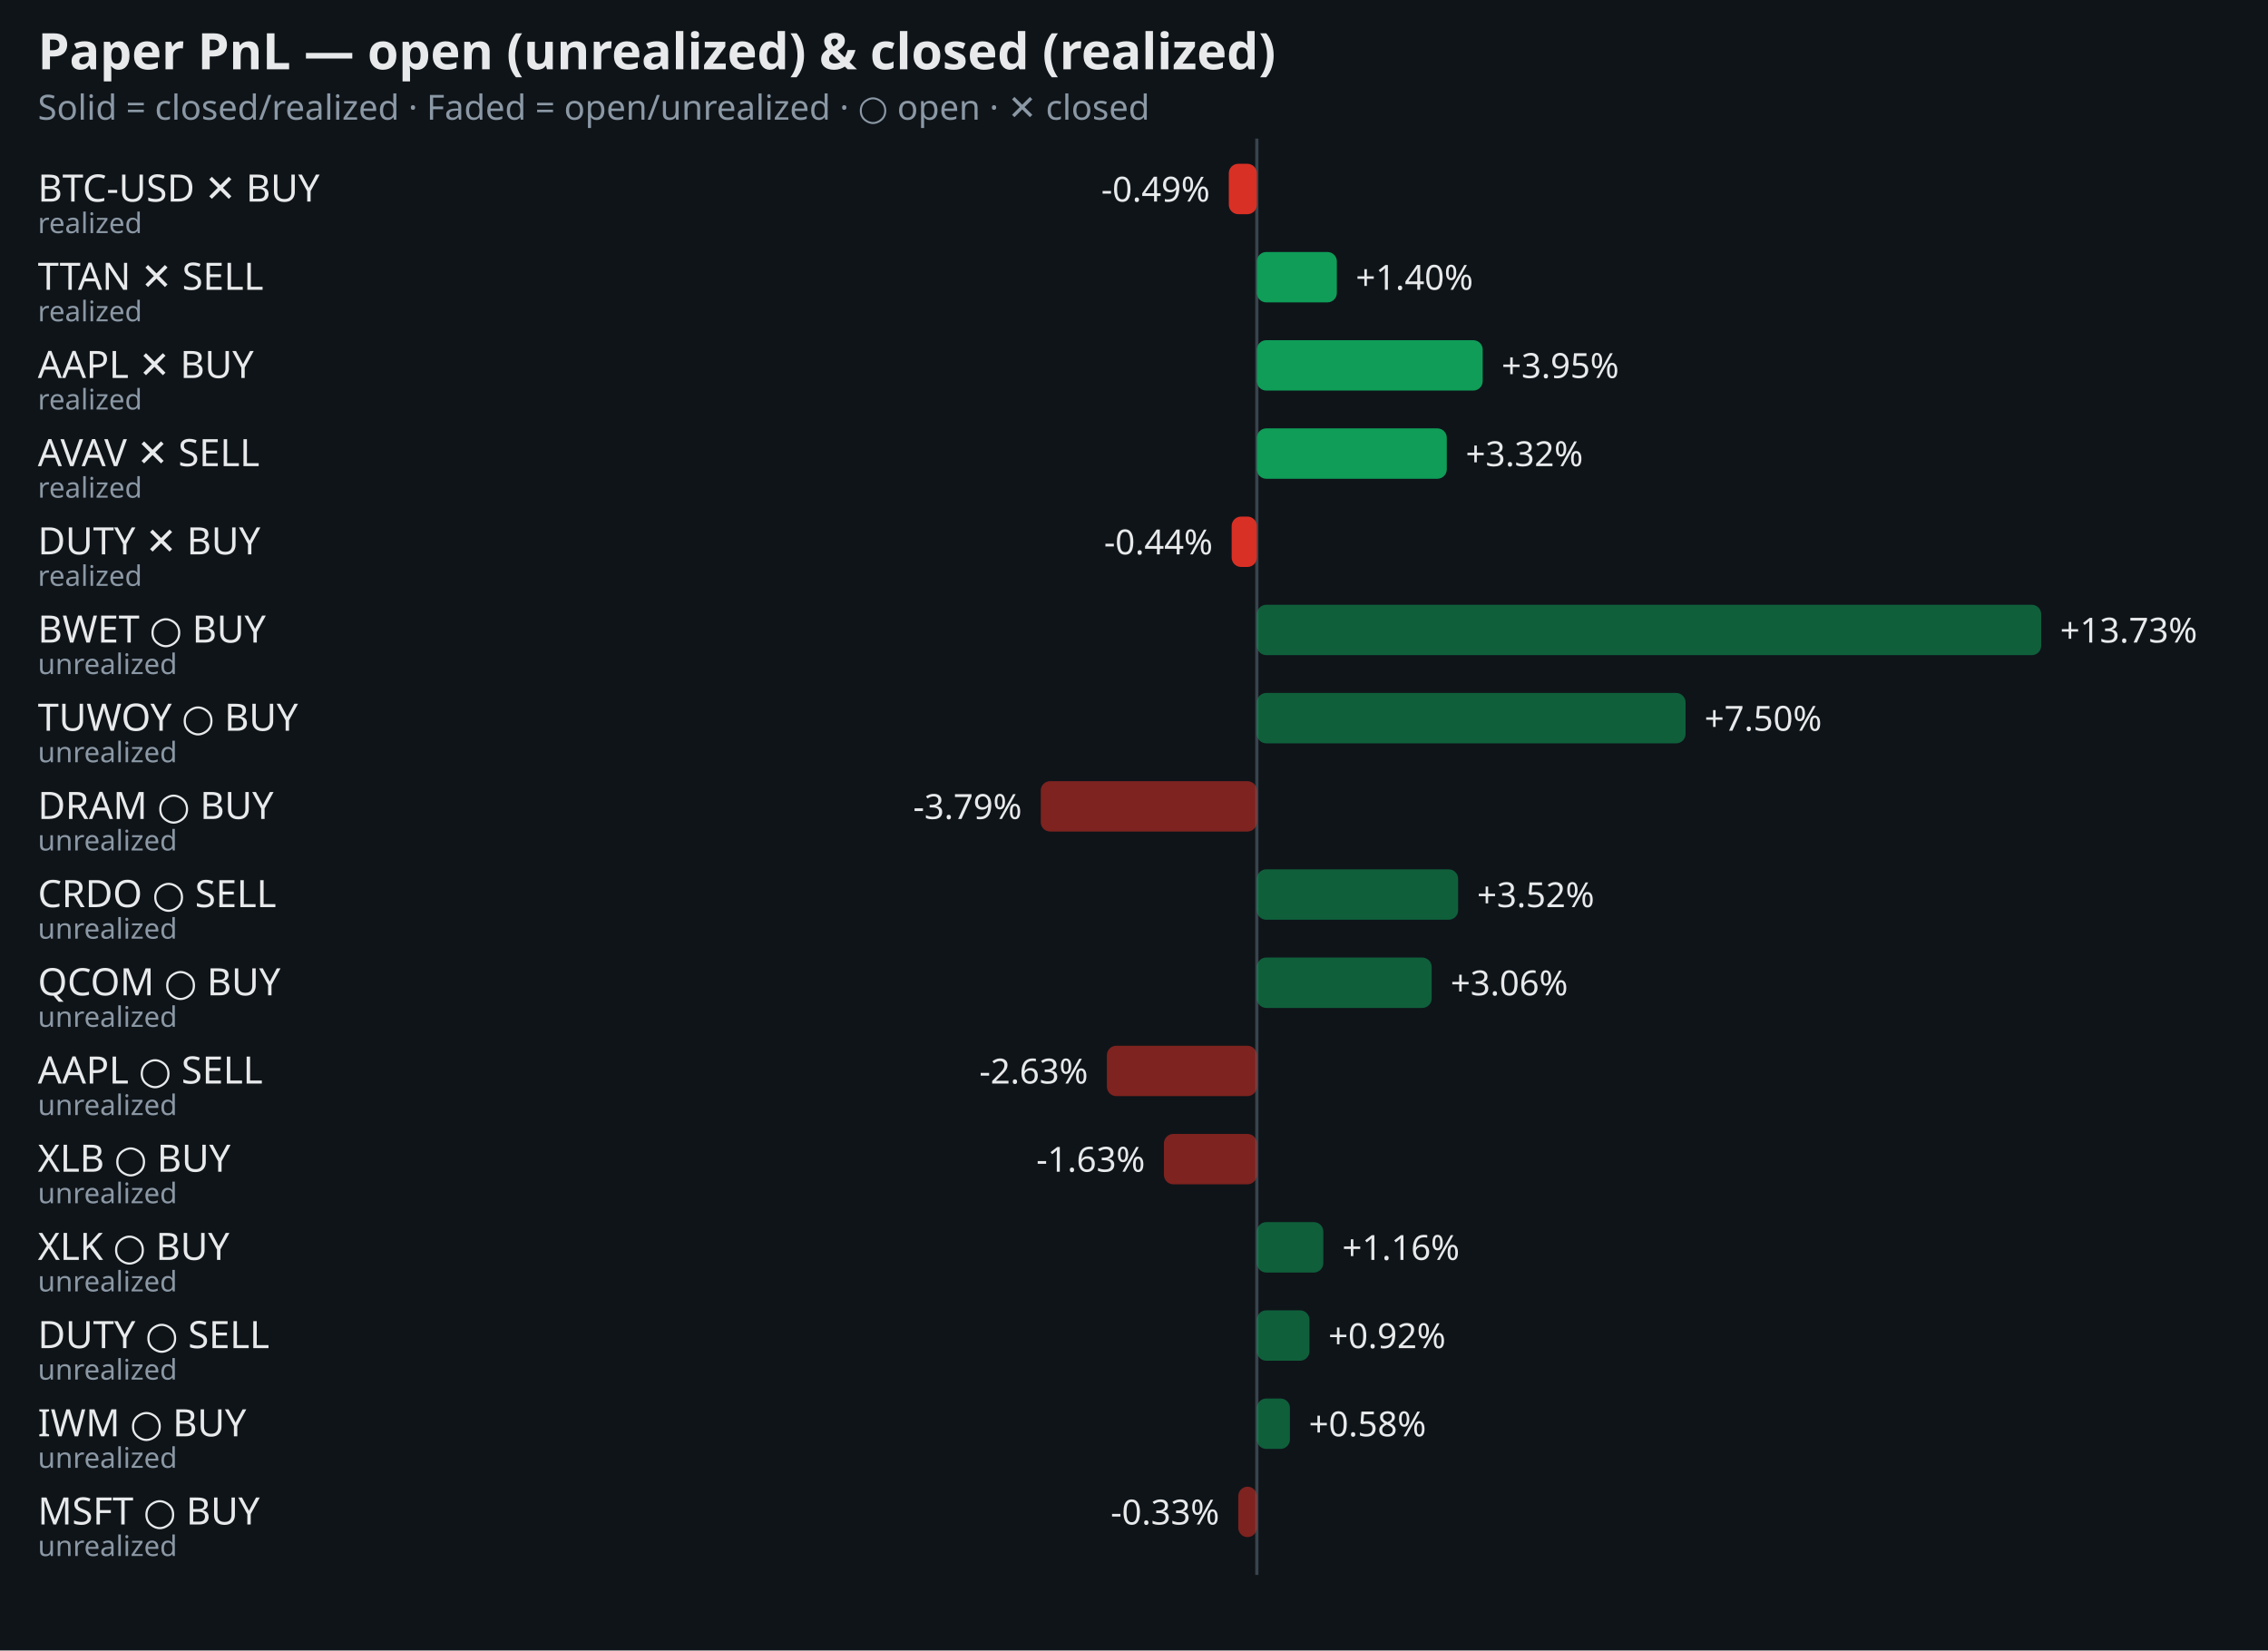
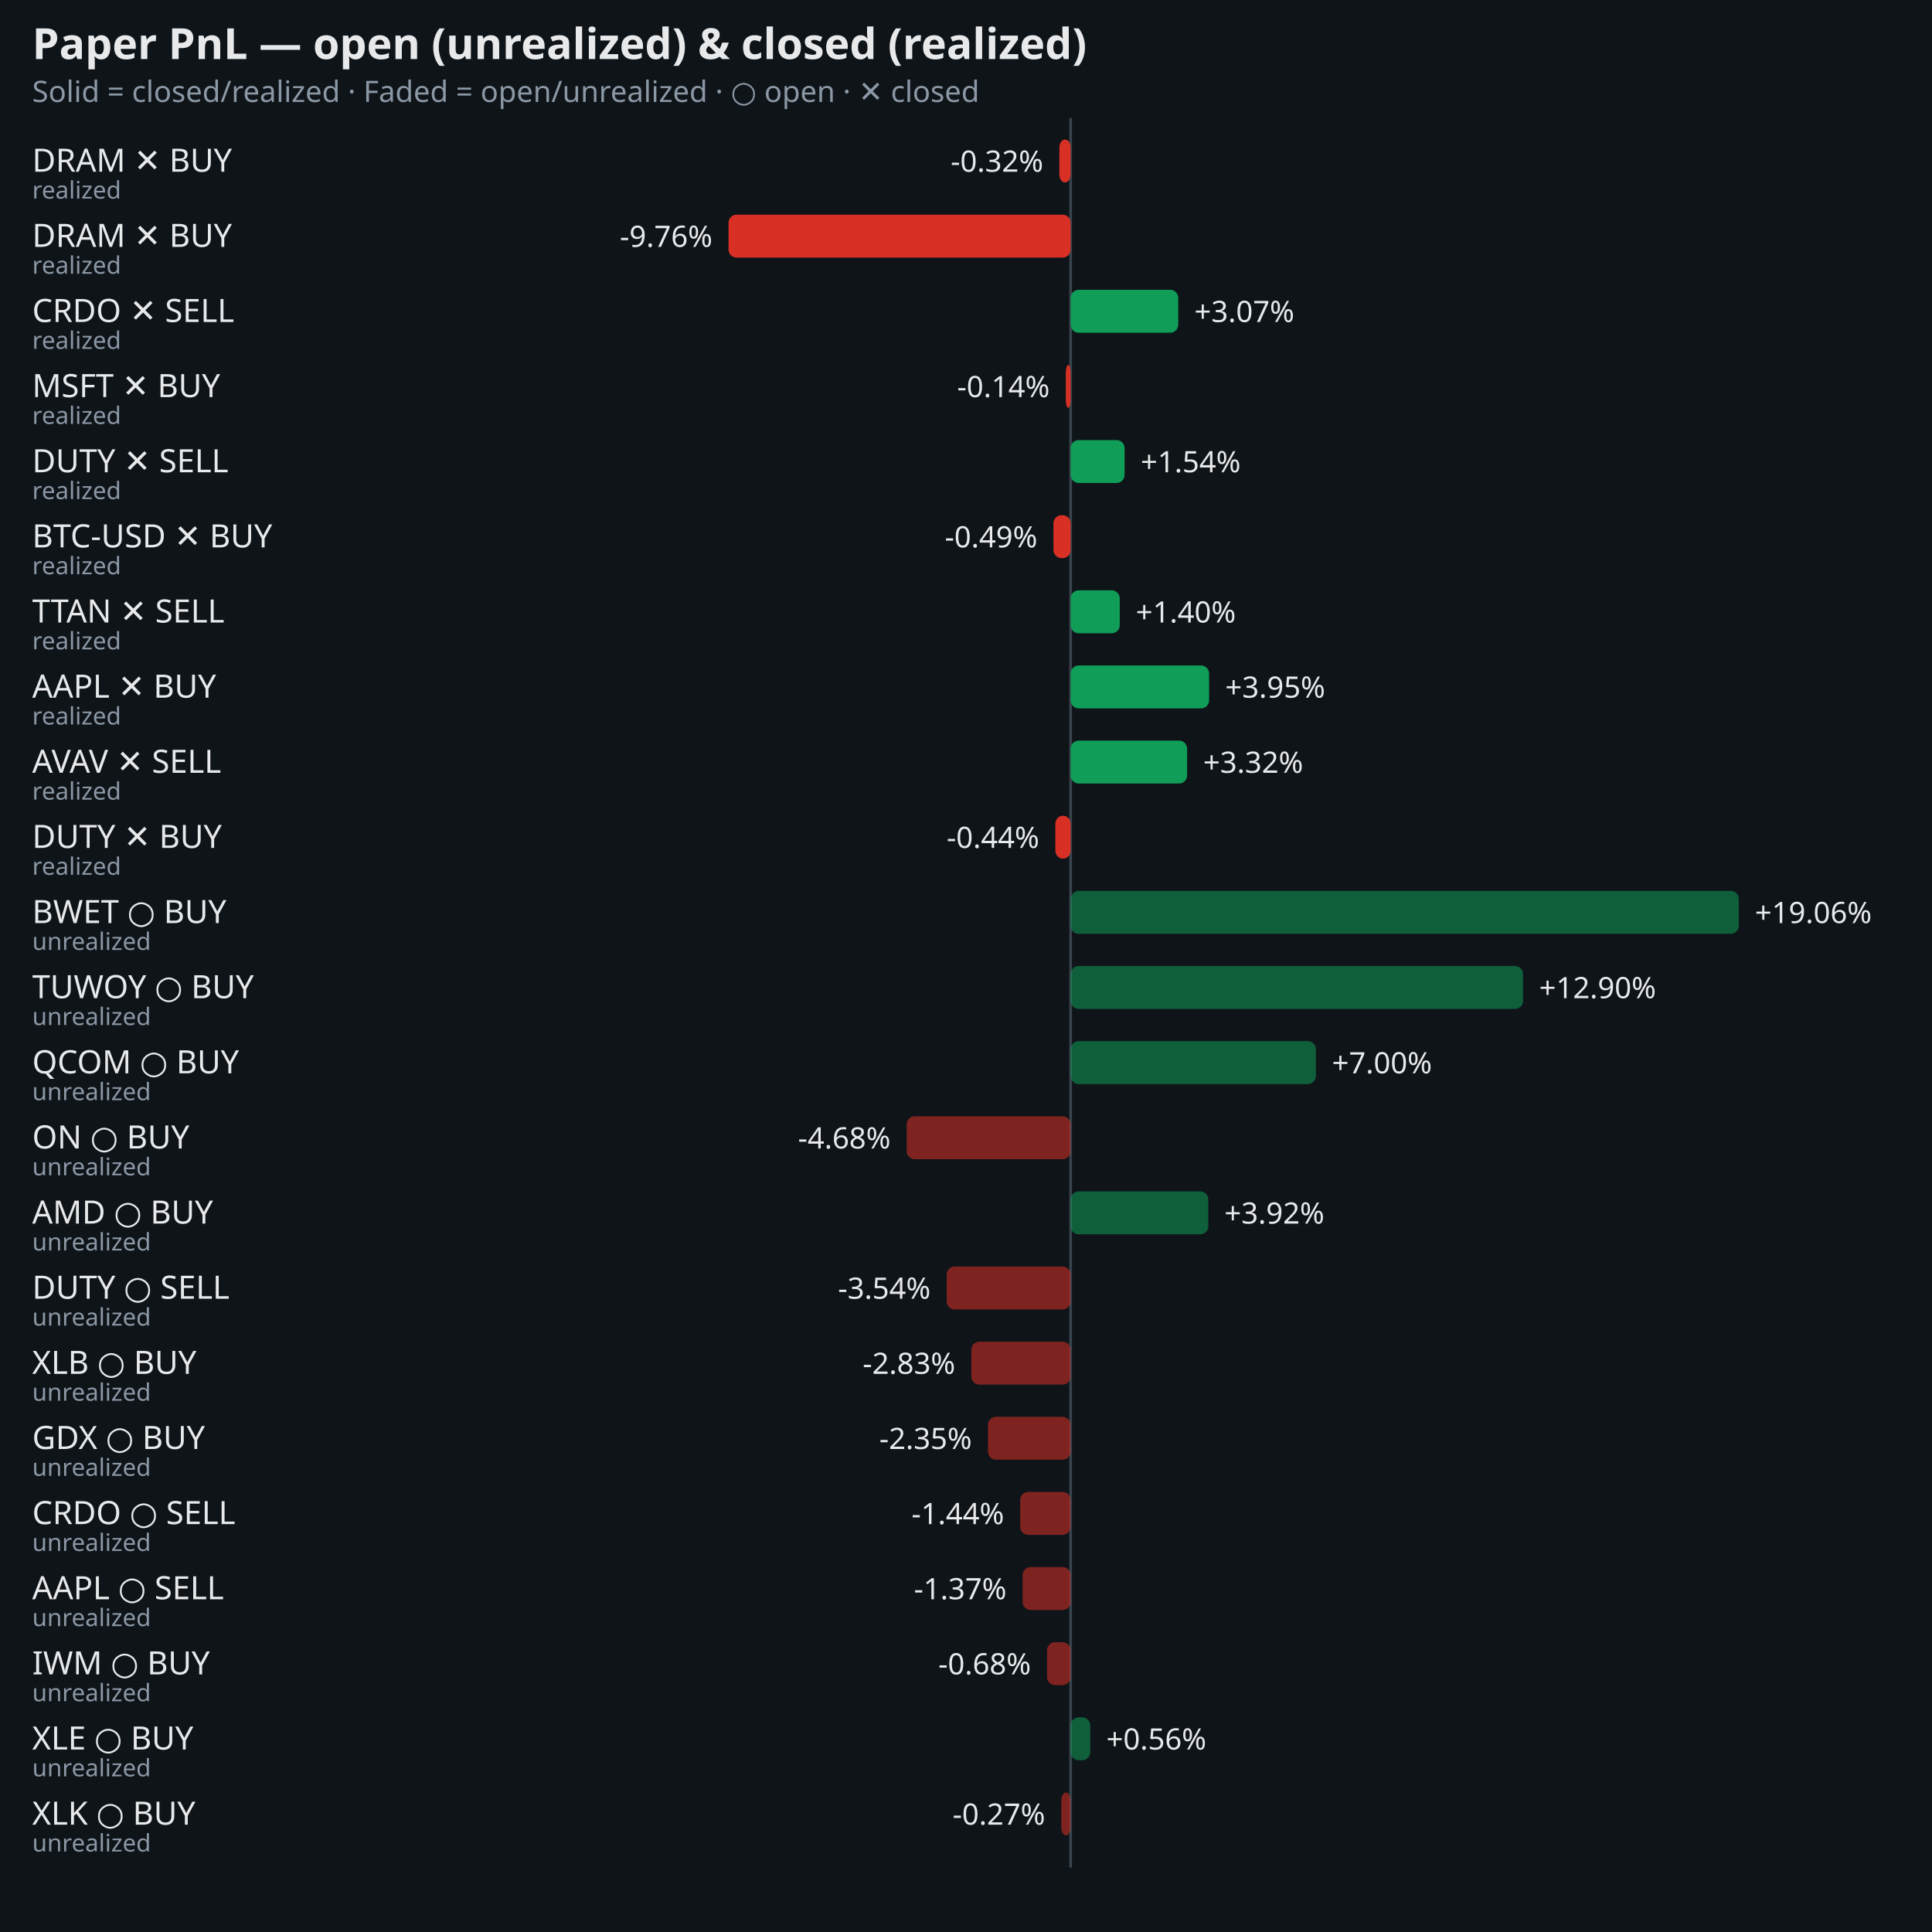
- <svg xmlns="http://www.w3.org/2000/svg" width="720" height="524" viewBox="0 0 720 524">
-   <rect width="720" height="524" fill="#0f1419" />
+ <svg xmlns="http://www.w3.org/2000/svg" width="720" height="720" viewBox="0 0 720 720">
+   <rect width="720" height="720" fill="#0f1419" />
  <text x="12" y="22" fill="#e7e9ea" font-family="ui-sans-serif,system-ui,sans-serif" font-size="16" font-weight="600">Paper PnL — open (unrealized) &amp; closed (realized)</text>
  <text x="12" y="38" fill="#8b98a5" font-family="ui-sans-serif,system-ui,sans-serif" font-size="11">Solid = closed/realized · Faded = open/unrealized · ○ open · ✕ closed</text>
-   <line x1="399" y1="44" x2="399" y2="500" stroke="#38444d" stroke-width="1" />
-   <text x="12" y="64" fill="#e7e9ea" font-family="ui-sans-serif,system-ui,sans-serif" font-size="12">BTC-USD ✕ BUY</text>
+   <line x1="399" y1="44" x2="399" y2="696" stroke="#38444d" stroke-width="1" />
+   <text x="12" y="64" fill="#e7e9ea" font-family="ui-sans-serif,system-ui,sans-serif" font-size="12">DRAM ✕ BUY</text>
  <text x="12" y="74" fill="#8b98a5" font-family="ui-sans-serif,system-ui,sans-serif" font-size="9">realized</text>
-   <rect x="390.1" y="52" width="8.9" height="16" rx="3" fill="#d93025" opacity="1" />
-   <text x="384.1" y="64" text-anchor="end" fill="#e7e9ea" font-family="ui-sans-serif,system-ui,sans-serif" font-size="11">-0.49%</text>
-   <text x="12" y="92" fill="#e7e9ea" font-family="ui-sans-serif,system-ui,sans-serif" font-size="12">TTAN ✕ SELL</text>
+   <rect x="394.8" y="52" width="4.2" height="16" rx="3" fill="#d93025" opacity="1" />
+   <text x="388.8" y="64" text-anchor="end" fill="#e7e9ea" font-family="ui-sans-serif,system-ui,sans-serif" font-size="11">-0.32%</text>
+   <text x="12" y="92" fill="#e7e9ea" font-family="ui-sans-serif,system-ui,sans-serif" font-size="12">DRAM ✕ BUY</text>
  <text x="12" y="102" fill="#8b98a5" font-family="ui-sans-serif,system-ui,sans-serif" font-size="9">realized</text>
-   <rect x="399.0" y="80" width="25.4" height="16" rx="3" fill="#0f9d58" opacity="1" />
-   <text x="430.4" y="92" text-anchor="start" fill="#e7e9ea" font-family="ui-sans-serif,system-ui,sans-serif" font-size="11">+1.40%</text>
-   <text x="12" y="120" fill="#e7e9ea" font-family="ui-sans-serif,system-ui,sans-serif" font-size="12">AAPL ✕ BUY</text>
+   <rect x="271.5" y="80" width="127.5" height="16" rx="3" fill="#d93025" opacity="1" />
+   <text x="265.5" y="92" text-anchor="end" fill="#e7e9ea" font-family="ui-sans-serif,system-ui,sans-serif" font-size="11">-9.76%</text>
+   <text x="12" y="120" fill="#e7e9ea" font-family="ui-sans-serif,system-ui,sans-serif" font-size="12">CRDO ✕ SELL</text>
  <text x="12" y="130" fill="#8b98a5" font-family="ui-sans-serif,system-ui,sans-serif" font-size="9">realized</text>
-   <rect x="399.0" y="108" width="71.7" height="16" rx="3" fill="#0f9d58" opacity="1" />
-   <text x="476.7" y="120" text-anchor="start" fill="#e7e9ea" font-family="ui-sans-serif,system-ui,sans-serif" font-size="11">+3.95%</text>
-   <text x="12" y="148" fill="#e7e9ea" font-family="ui-sans-serif,system-ui,sans-serif" font-size="12">AVAV ✕ SELL</text>
+   <rect x="399.0" y="108" width="40.1" height="16" rx="3" fill="#0f9d58" opacity="1" />
+   <text x="445.1" y="120" text-anchor="start" fill="#e7e9ea" font-family="ui-sans-serif,system-ui,sans-serif" font-size="11">+3.07%</text>
+   <text x="12" y="148" fill="#e7e9ea" font-family="ui-sans-serif,system-ui,sans-serif" font-size="12">MSFT ✕ BUY</text>
  <text x="12" y="158" fill="#8b98a5" font-family="ui-sans-serif,system-ui,sans-serif" font-size="9">realized</text>
-   <rect x="399.0" y="136" width="60.3" height="16" rx="3" fill="#0f9d58" opacity="1" />
-   <text x="465.3" y="148" text-anchor="start" fill="#e7e9ea" font-family="ui-sans-serif,system-ui,sans-serif" font-size="11">+3.32%</text>
-   <text x="12" y="176" fill="#e7e9ea" font-family="ui-sans-serif,system-ui,sans-serif" font-size="12">DUTY ✕ BUY</text>
+   <rect x="397.2" y="136" width="1.8" height="16" rx="3" fill="#d93025" opacity="1" />
+   <text x="391.2" y="148" text-anchor="end" fill="#e7e9ea" font-family="ui-sans-serif,system-ui,sans-serif" font-size="11">-0.14%</text>
+   <text x="12" y="176" fill="#e7e9ea" font-family="ui-sans-serif,system-ui,sans-serif" font-size="12">DUTY ✕ SELL</text>
  <text x="12" y="186" fill="#8b98a5" font-family="ui-sans-serif,system-ui,sans-serif" font-size="9">realized</text>
-   <rect x="391.0" y="164" width="8.0" height="16" rx="3" fill="#d93025" opacity="1" />
-   <text x="385.0" y="176" text-anchor="end" fill="#e7e9ea" font-family="ui-sans-serif,system-ui,sans-serif" font-size="11">-0.44%</text>
-   <text x="12" y="204" fill="#e7e9ea" font-family="ui-sans-serif,system-ui,sans-serif" font-size="12">BWET ○ BUY</text>
-   <text x="12" y="214" fill="#8b98a5" font-family="ui-sans-serif,system-ui,sans-serif" font-size="9">unrealized</text>
-   <rect x="399.0" y="192" width="249.0" height="16" rx="3" fill="#0f9d58" opacity="0.55" />
-   <text x="654.0" y="204" text-anchor="start" fill="#e7e9ea" font-family="ui-sans-serif,system-ui,sans-serif" font-size="11">+13.73%</text>
-   <text x="12" y="232" fill="#e7e9ea" font-family="ui-sans-serif,system-ui,sans-serif" font-size="12">TUWOY ○ BUY</text>
-   <text x="12" y="242" fill="#8b98a5" font-family="ui-sans-serif,system-ui,sans-serif" font-size="9">unrealized</text>
-   <rect x="399.0" y="220" width="136.1" height="16" rx="3" fill="#0f9d58" opacity="0.55" />
-   <text x="541.1" y="232" text-anchor="start" fill="#e7e9ea" font-family="ui-sans-serif,system-ui,sans-serif" font-size="11">+7.50%</text>
-   <text x="12" y="260" fill="#e7e9ea" font-family="ui-sans-serif,system-ui,sans-serif" font-size="12">DRAM ○ BUY</text>
-   <text x="12" y="270" fill="#8b98a5" font-family="ui-sans-serif,system-ui,sans-serif" font-size="9">unrealized</text>
-   <rect x="330.4" y="248" width="68.6" height="16" rx="3" fill="#d93025" opacity="0.55" />
-   <text x="324.4" y="260" text-anchor="end" fill="#e7e9ea" font-family="ui-sans-serif,system-ui,sans-serif" font-size="11">-3.79%</text>
-   <text x="12" y="288" fill="#e7e9ea" font-family="ui-sans-serif,system-ui,sans-serif" font-size="12">CRDO ○ SELL</text>
-   <text x="12" y="298" fill="#8b98a5" font-family="ui-sans-serif,system-ui,sans-serif" font-size="9">unrealized</text>
-   <rect x="399.0" y="276" width="63.9" height="16" rx="3" fill="#0f9d58" opacity="0.55" />
-   <text x="468.9" y="288" text-anchor="start" fill="#e7e9ea" font-family="ui-sans-serif,system-ui,sans-serif" font-size="11">+3.52%</text>
-   <text x="12" y="316" fill="#e7e9ea" font-family="ui-sans-serif,system-ui,sans-serif" font-size="12">QCOM ○ BUY</text>
-   <text x="12" y="326" fill="#8b98a5" font-family="ui-sans-serif,system-ui,sans-serif" font-size="9">unrealized</text>
-   <rect x="399.0" y="304" width="55.5" height="16" rx="3" fill="#0f9d58" opacity="0.55" />
-   <text x="460.5" y="316" text-anchor="start" fill="#e7e9ea" font-family="ui-sans-serif,system-ui,sans-serif" font-size="11">+3.06%</text>
-   <text x="12" y="344" fill="#e7e9ea" font-family="ui-sans-serif,system-ui,sans-serif" font-size="12">AAPL ○ SELL</text>
+   <rect x="399.0" y="164" width="20.1" height="16" rx="3" fill="#0f9d58" opacity="1" />
+   <text x="425.1" y="176" text-anchor="start" fill="#e7e9ea" font-family="ui-sans-serif,system-ui,sans-serif" font-size="11">+1.54%</text>
+   <text x="12" y="204" fill="#e7e9ea" font-family="ui-sans-serif,system-ui,sans-serif" font-size="12">BTC-USD ✕ BUY</text>
+   <text x="12" y="214" fill="#8b98a5" font-family="ui-sans-serif,system-ui,sans-serif" font-size="9">realized</text>
+   <rect x="392.6" y="192" width="6.4" height="16" rx="3" fill="#d93025" opacity="1" />
+   <text x="386.6" y="204" text-anchor="end" fill="#e7e9ea" font-family="ui-sans-serif,system-ui,sans-serif" font-size="11">-0.49%</text>
+   <text x="12" y="232" fill="#e7e9ea" font-family="ui-sans-serif,system-ui,sans-serif" font-size="12">TTAN ✕ SELL</text>
+   <text x="12" y="242" fill="#8b98a5" font-family="ui-sans-serif,system-ui,sans-serif" font-size="9">realized</text>
+   <rect x="399.0" y="220" width="18.3" height="16" rx="3" fill="#0f9d58" opacity="1" />
+   <text x="423.3" y="232" text-anchor="start" fill="#e7e9ea" font-family="ui-sans-serif,system-ui,sans-serif" font-size="11">+1.40%</text>
+   <text x="12" y="260" fill="#e7e9ea" font-family="ui-sans-serif,system-ui,sans-serif" font-size="12">AAPL ✕ BUY</text>
+   <text x="12" y="270" fill="#8b98a5" font-family="ui-sans-serif,system-ui,sans-serif" font-size="9">realized</text>
+   <rect x="399.0" y="248" width="51.6" height="16" rx="3" fill="#0f9d58" opacity="1" />
+   <text x="456.6" y="260" text-anchor="start" fill="#e7e9ea" font-family="ui-sans-serif,system-ui,sans-serif" font-size="11">+3.95%</text>
+   <text x="12" y="288" fill="#e7e9ea" font-family="ui-sans-serif,system-ui,sans-serif" font-size="12">AVAV ✕ SELL</text>
+   <text x="12" y="298" fill="#8b98a5" font-family="ui-sans-serif,system-ui,sans-serif" font-size="9">realized</text>
+   <rect x="399.0" y="276" width="43.4" height="16" rx="3" fill="#0f9d58" opacity="1" />
+   <text x="448.4" y="288" text-anchor="start" fill="#e7e9ea" font-family="ui-sans-serif,system-ui,sans-serif" font-size="11">+3.32%</text>
+   <text x="12" y="316" fill="#e7e9ea" font-family="ui-sans-serif,system-ui,sans-serif" font-size="12">DUTY ✕ BUY</text>
+   <text x="12" y="326" fill="#8b98a5" font-family="ui-sans-serif,system-ui,sans-serif" font-size="9">realized</text>
+   <rect x="393.3" y="304" width="5.7" height="16" rx="3" fill="#d93025" opacity="1" />
+   <text x="387.3" y="316" text-anchor="end" fill="#e7e9ea" font-family="ui-sans-serif,system-ui,sans-serif" font-size="11">-0.44%</text>
+   <text x="12" y="344" fill="#e7e9ea" font-family="ui-sans-serif,system-ui,sans-serif" font-size="12">BWET ○ BUY</text>
  <text x="12" y="354" fill="#8b98a5" font-family="ui-sans-serif,system-ui,sans-serif" font-size="9">unrealized</text>
-   <rect x="351.4" y="332" width="47.6" height="16" rx="3" fill="#d93025" opacity="0.55" />
-   <text x="345.4" y="344" text-anchor="end" fill="#e7e9ea" font-family="ui-sans-serif,system-ui,sans-serif" font-size="11">-2.63%</text>
-   <text x="12" y="372" fill="#e7e9ea" font-family="ui-sans-serif,system-ui,sans-serif" font-size="12">XLB ○ BUY</text>
+   <rect x="399.0" y="332" width="249.0" height="16" rx="3" fill="#0f9d58" opacity="0.55" />
+   <text x="654.0" y="344" text-anchor="start" fill="#e7e9ea" font-family="ui-sans-serif,system-ui,sans-serif" font-size="11">+19.06%</text>
+   <text x="12" y="372" fill="#e7e9ea" font-family="ui-sans-serif,system-ui,sans-serif" font-size="12">TUWOY ○ BUY</text>
  <text x="12" y="382" fill="#8b98a5" font-family="ui-sans-serif,system-ui,sans-serif" font-size="9">unrealized</text>
-   <rect x="369.5" y="360" width="29.5" height="16" rx="3" fill="#d93025" opacity="0.55" />
-   <text x="363.5" y="372" text-anchor="end" fill="#e7e9ea" font-family="ui-sans-serif,system-ui,sans-serif" font-size="11">-1.63%</text>
-   <text x="12" y="400" fill="#e7e9ea" font-family="ui-sans-serif,system-ui,sans-serif" font-size="12">XLK ○ BUY</text>
+   <rect x="399.0" y="360" width="168.6" height="16" rx="3" fill="#0f9d58" opacity="0.55" />
+   <text x="573.6" y="372" text-anchor="start" fill="#e7e9ea" font-family="ui-sans-serif,system-ui,sans-serif" font-size="11">+12.90%</text>
+   <text x="12" y="400" fill="#e7e9ea" font-family="ui-sans-serif,system-ui,sans-serif" font-size="12">QCOM ○ BUY</text>
  <text x="12" y="410" fill="#8b98a5" font-family="ui-sans-serif,system-ui,sans-serif" font-size="9">unrealized</text>
-   <rect x="399.0" y="388" width="21.1" height="16" rx="3" fill="#0f9d58" opacity="0.55" />
-   <text x="426.1" y="400" text-anchor="start" fill="#e7e9ea" font-family="ui-sans-serif,system-ui,sans-serif" font-size="11">+1.16%</text>
-   <text x="12" y="428" fill="#e7e9ea" font-family="ui-sans-serif,system-ui,sans-serif" font-size="12">DUTY ○ SELL</text>
+   <rect x="399.0" y="388" width="91.4" height="16" rx="3" fill="#0f9d58" opacity="0.55" />
+   <text x="496.4" y="400" text-anchor="start" fill="#e7e9ea" font-family="ui-sans-serif,system-ui,sans-serif" font-size="11">+7.00%</text>
+   <text x="12" y="428" fill="#e7e9ea" font-family="ui-sans-serif,system-ui,sans-serif" font-size="12">ON ○ BUY</text>
  <text x="12" y="438" fill="#8b98a5" font-family="ui-sans-serif,system-ui,sans-serif" font-size="9">unrealized</text>
-   <rect x="399.0" y="416" width="16.7" height="16" rx="3" fill="#0f9d58" opacity="0.55" />
-   <text x="421.7" y="428" text-anchor="start" fill="#e7e9ea" font-family="ui-sans-serif,system-ui,sans-serif" font-size="11">+0.92%</text>
-   <text x="12" y="456" fill="#e7e9ea" font-family="ui-sans-serif,system-ui,sans-serif" font-size="12">IWM ○ BUY</text>
+   <rect x="337.9" y="416" width="61.1" height="16" rx="3" fill="#d93025" opacity="0.55" />
+   <text x="331.9" y="428" text-anchor="end" fill="#e7e9ea" font-family="ui-sans-serif,system-ui,sans-serif" font-size="11">-4.68%</text>
+   <text x="12" y="456" fill="#e7e9ea" font-family="ui-sans-serif,system-ui,sans-serif" font-size="12">AMD ○ BUY</text>
  <text x="12" y="466" fill="#8b98a5" font-family="ui-sans-serif,system-ui,sans-serif" font-size="9">unrealized</text>
-   <rect x="399.0" y="444" width="10.5" height="16" rx="3" fill="#0f9d58" opacity="0.55" />
-   <text x="415.5" y="456" text-anchor="start" fill="#e7e9ea" font-family="ui-sans-serif,system-ui,sans-serif" font-size="11">+0.58%</text>
-   <text x="12" y="484" fill="#e7e9ea" font-family="ui-sans-serif,system-ui,sans-serif" font-size="12">MSFT ○ BUY</text>
+   <rect x="399.0" y="444" width="51.3" height="16" rx="3" fill="#0f9d58" opacity="0.55" />
+   <text x="456.3" y="456" text-anchor="start" fill="#e7e9ea" font-family="ui-sans-serif,system-ui,sans-serif" font-size="11">+3.92%</text>
+   <text x="12" y="484" fill="#e7e9ea" font-family="ui-sans-serif,system-ui,sans-serif" font-size="12">DUTY ○ SELL</text>
  <text x="12" y="494" fill="#8b98a5" font-family="ui-sans-serif,system-ui,sans-serif" font-size="9">unrealized</text>
-   <rect x="393.1" y="472" width="5.9" height="16" rx="3" fill="#d93025" opacity="0.55" />
-   <text x="387.1" y="484" text-anchor="end" fill="#e7e9ea" font-family="ui-sans-serif,system-ui,sans-serif" font-size="11">-0.33%</text>
+   <rect x="352.8" y="472" width="46.2" height="16" rx="3" fill="#d93025" opacity="0.55" />
+   <text x="346.8" y="484" text-anchor="end" fill="#e7e9ea" font-family="ui-sans-serif,system-ui,sans-serif" font-size="11">-3.54%</text>
+   <text x="12" y="512" fill="#e7e9ea" font-family="ui-sans-serif,system-ui,sans-serif" font-size="12">XLB ○ BUY</text>
+   <text x="12" y="522" fill="#8b98a5" font-family="ui-sans-serif,system-ui,sans-serif" font-size="9">unrealized</text>
+   <rect x="362.0" y="500" width="37.0" height="16" rx="3" fill="#d93025" opacity="0.55" />
+   <text x="356.0" y="512" text-anchor="end" fill="#e7e9ea" font-family="ui-sans-serif,system-ui,sans-serif" font-size="11">-2.83%</text>
+   <text x="12" y="540" fill="#e7e9ea" font-family="ui-sans-serif,system-ui,sans-serif" font-size="12">GDX ○ BUY</text>
+   <text x="12" y="550" fill="#8b98a5" font-family="ui-sans-serif,system-ui,sans-serif" font-size="9">unrealized</text>
+   <rect x="368.2" y="528" width="30.8" height="16" rx="3" fill="#d93025" opacity="0.55" />
+   <text x="362.2" y="540" text-anchor="end" fill="#e7e9ea" font-family="ui-sans-serif,system-ui,sans-serif" font-size="11">-2.35%</text>
+   <text x="12" y="568" fill="#e7e9ea" font-family="ui-sans-serif,system-ui,sans-serif" font-size="12">CRDO ○ SELL</text>
+   <text x="12" y="578" fill="#8b98a5" font-family="ui-sans-serif,system-ui,sans-serif" font-size="9">unrealized</text>
+   <rect x="380.2" y="556" width="18.8" height="16" rx="3" fill="#d93025" opacity="0.55" />
+   <text x="374.2" y="568" text-anchor="end" fill="#e7e9ea" font-family="ui-sans-serif,system-ui,sans-serif" font-size="11">-1.44%</text>
+   <text x="12" y="596" fill="#e7e9ea" font-family="ui-sans-serif,system-ui,sans-serif" font-size="12">AAPL ○ SELL</text>
+   <text x="12" y="606" fill="#8b98a5" font-family="ui-sans-serif,system-ui,sans-serif" font-size="9">unrealized</text>
+   <rect x="381.1" y="584" width="17.9" height="16" rx="3" fill="#d93025" opacity="0.55" />
+   <text x="375.1" y="596" text-anchor="end" fill="#e7e9ea" font-family="ui-sans-serif,system-ui,sans-serif" font-size="11">-1.37%</text>
+   <text x="12" y="624" fill="#e7e9ea" font-family="ui-sans-serif,system-ui,sans-serif" font-size="12">IWM ○ BUY</text>
+   <text x="12" y="634" fill="#8b98a5" font-family="ui-sans-serif,system-ui,sans-serif" font-size="9">unrealized</text>
+   <rect x="390.2" y="612" width="8.8" height="16" rx="3" fill="#d93025" opacity="0.55" />
+   <text x="384.2" y="624" text-anchor="end" fill="#e7e9ea" font-family="ui-sans-serif,system-ui,sans-serif" font-size="11">-0.68%</text>
+   <text x="12" y="652" fill="#e7e9ea" font-family="ui-sans-serif,system-ui,sans-serif" font-size="12">XLE ○ BUY</text>
+   <text x="12" y="662" fill="#8b98a5" font-family="ui-sans-serif,system-ui,sans-serif" font-size="9">unrealized</text>
+   <rect x="399.0" y="640" width="7.3" height="16" rx="3" fill="#0f9d58" opacity="0.55" />
+   <text x="412.3" y="652" text-anchor="start" fill="#e7e9ea" font-family="ui-sans-serif,system-ui,sans-serif" font-size="11">+0.56%</text>
+   <text x="12" y="680" fill="#e7e9ea" font-family="ui-sans-serif,system-ui,sans-serif" font-size="12">XLK ○ BUY</text>
+   <text x="12" y="690" fill="#8b98a5" font-family="ui-sans-serif,system-ui,sans-serif" font-size="9">unrealized</text>
+   <rect x="395.5" y="668" width="3.5" height="16" rx="3" fill="#d93025" opacity="0.55" />
+   <text x="389.5" y="680" text-anchor="end" fill="#e7e9ea" font-family="ui-sans-serif,system-ui,sans-serif" font-size="11">-0.27%</text>
</svg>
